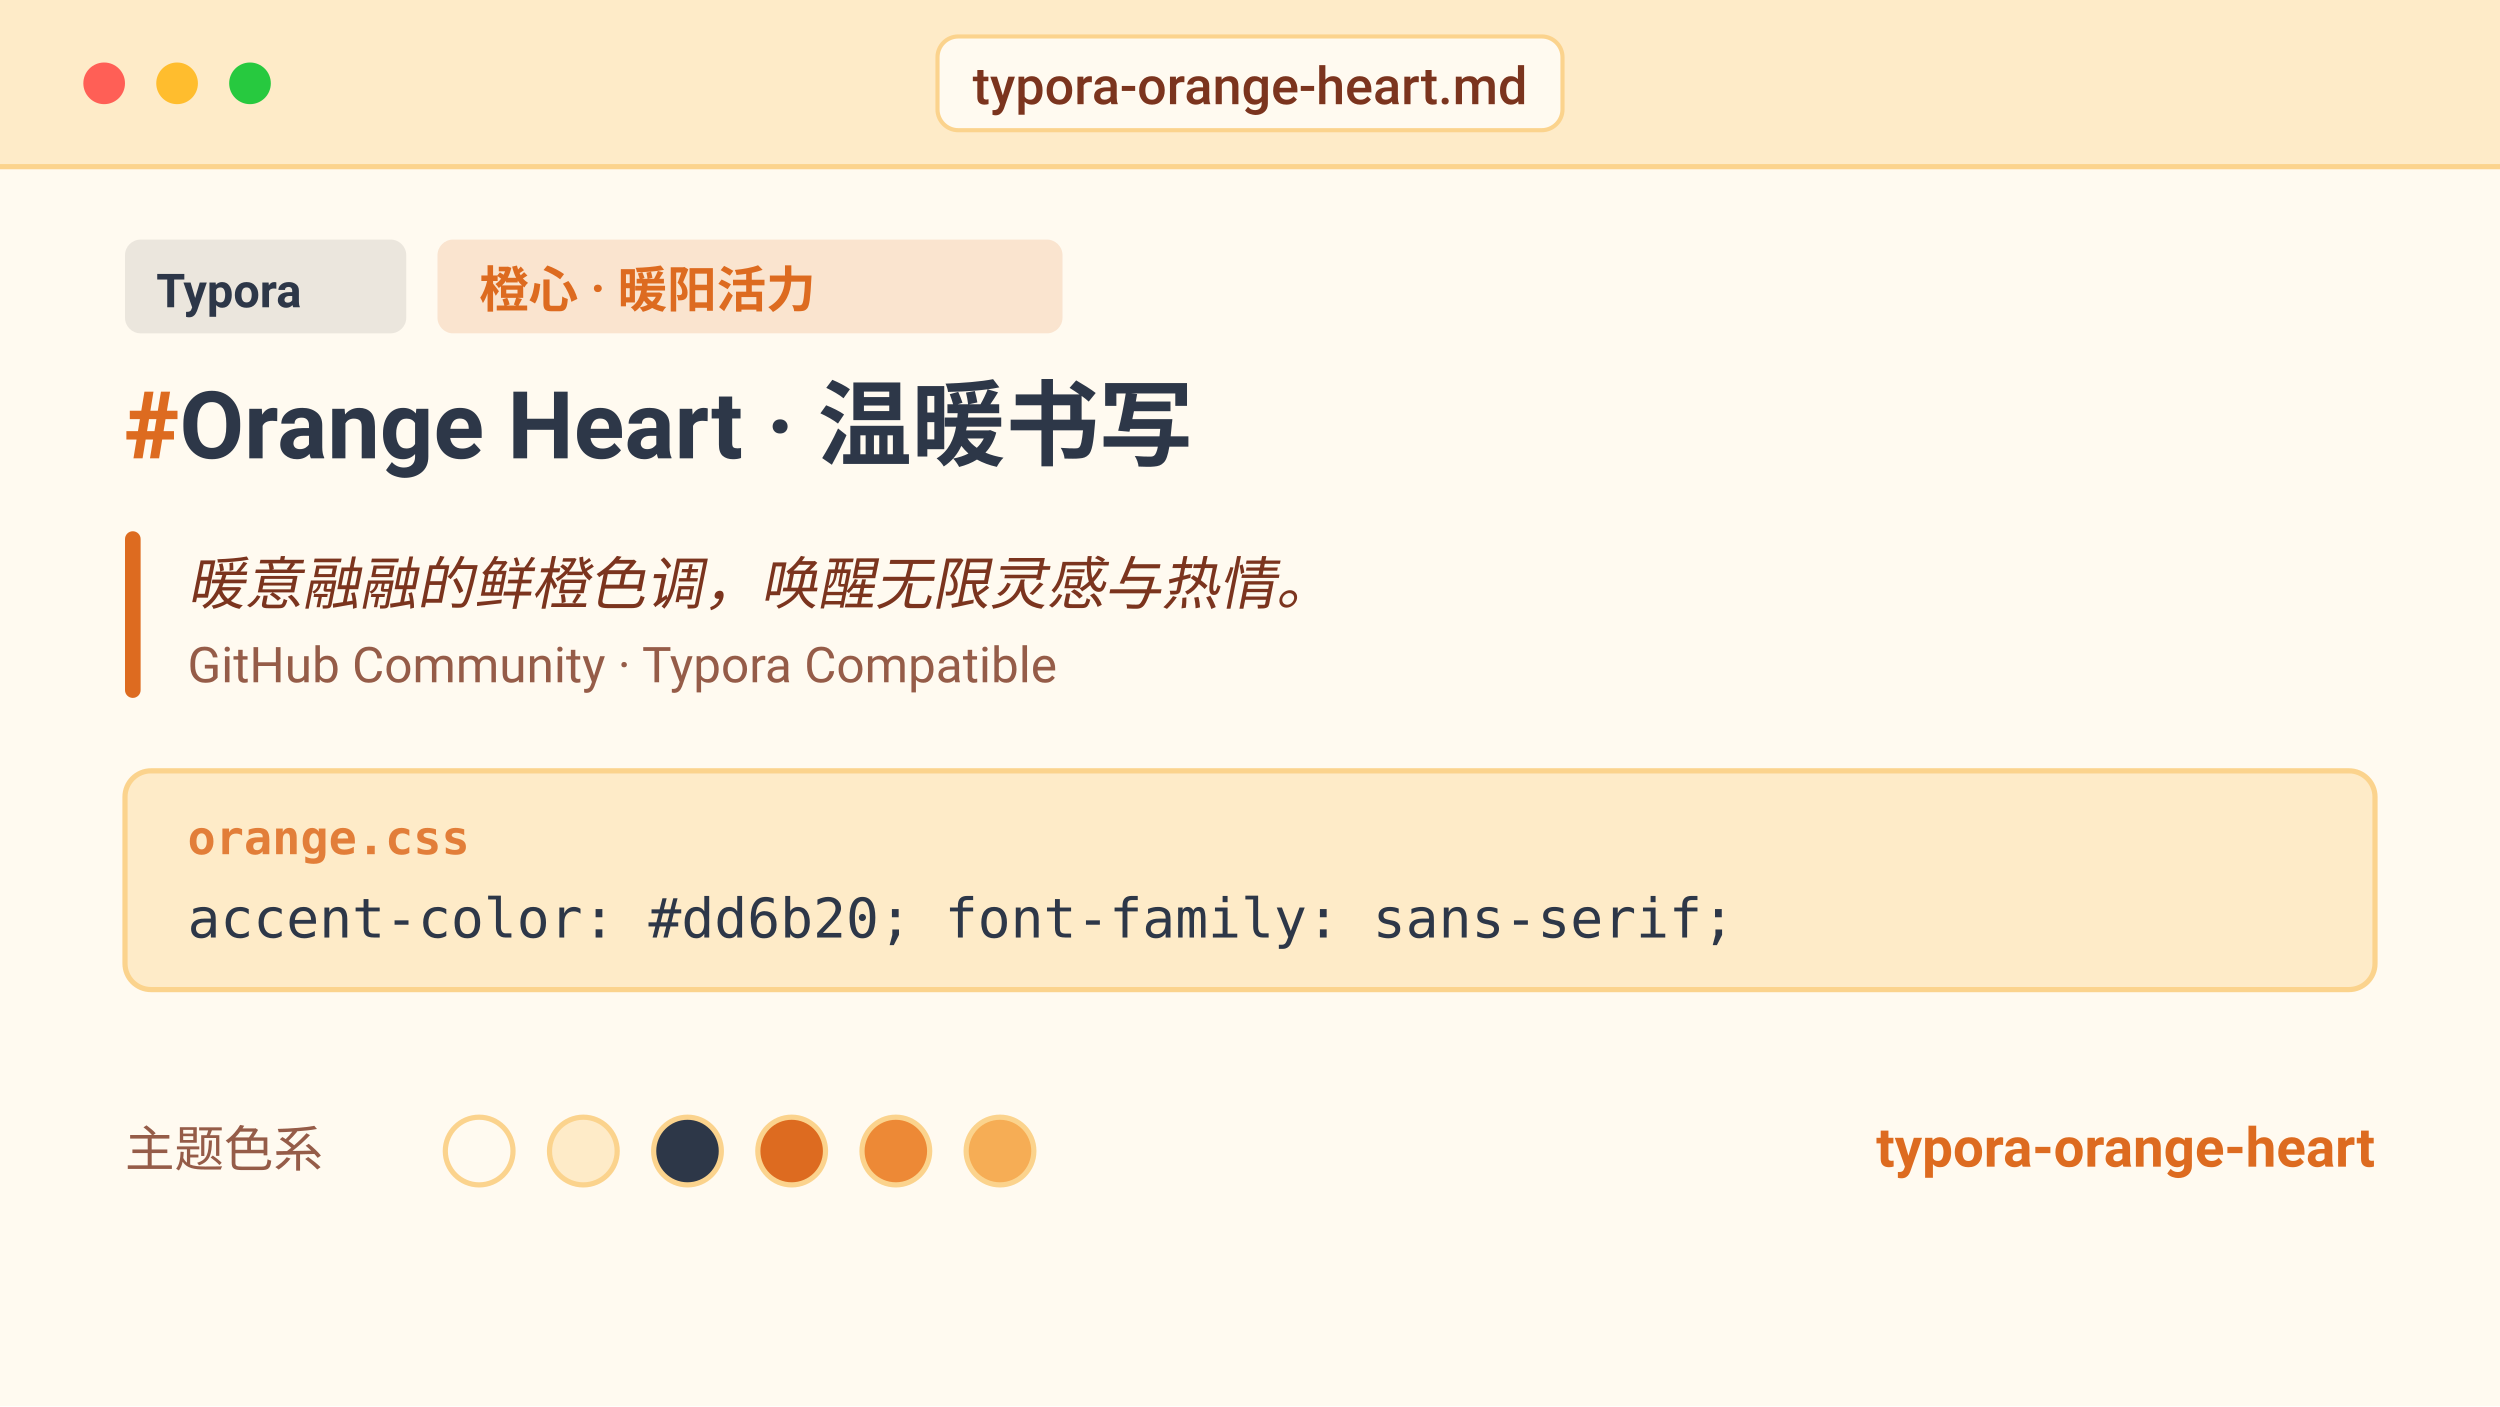
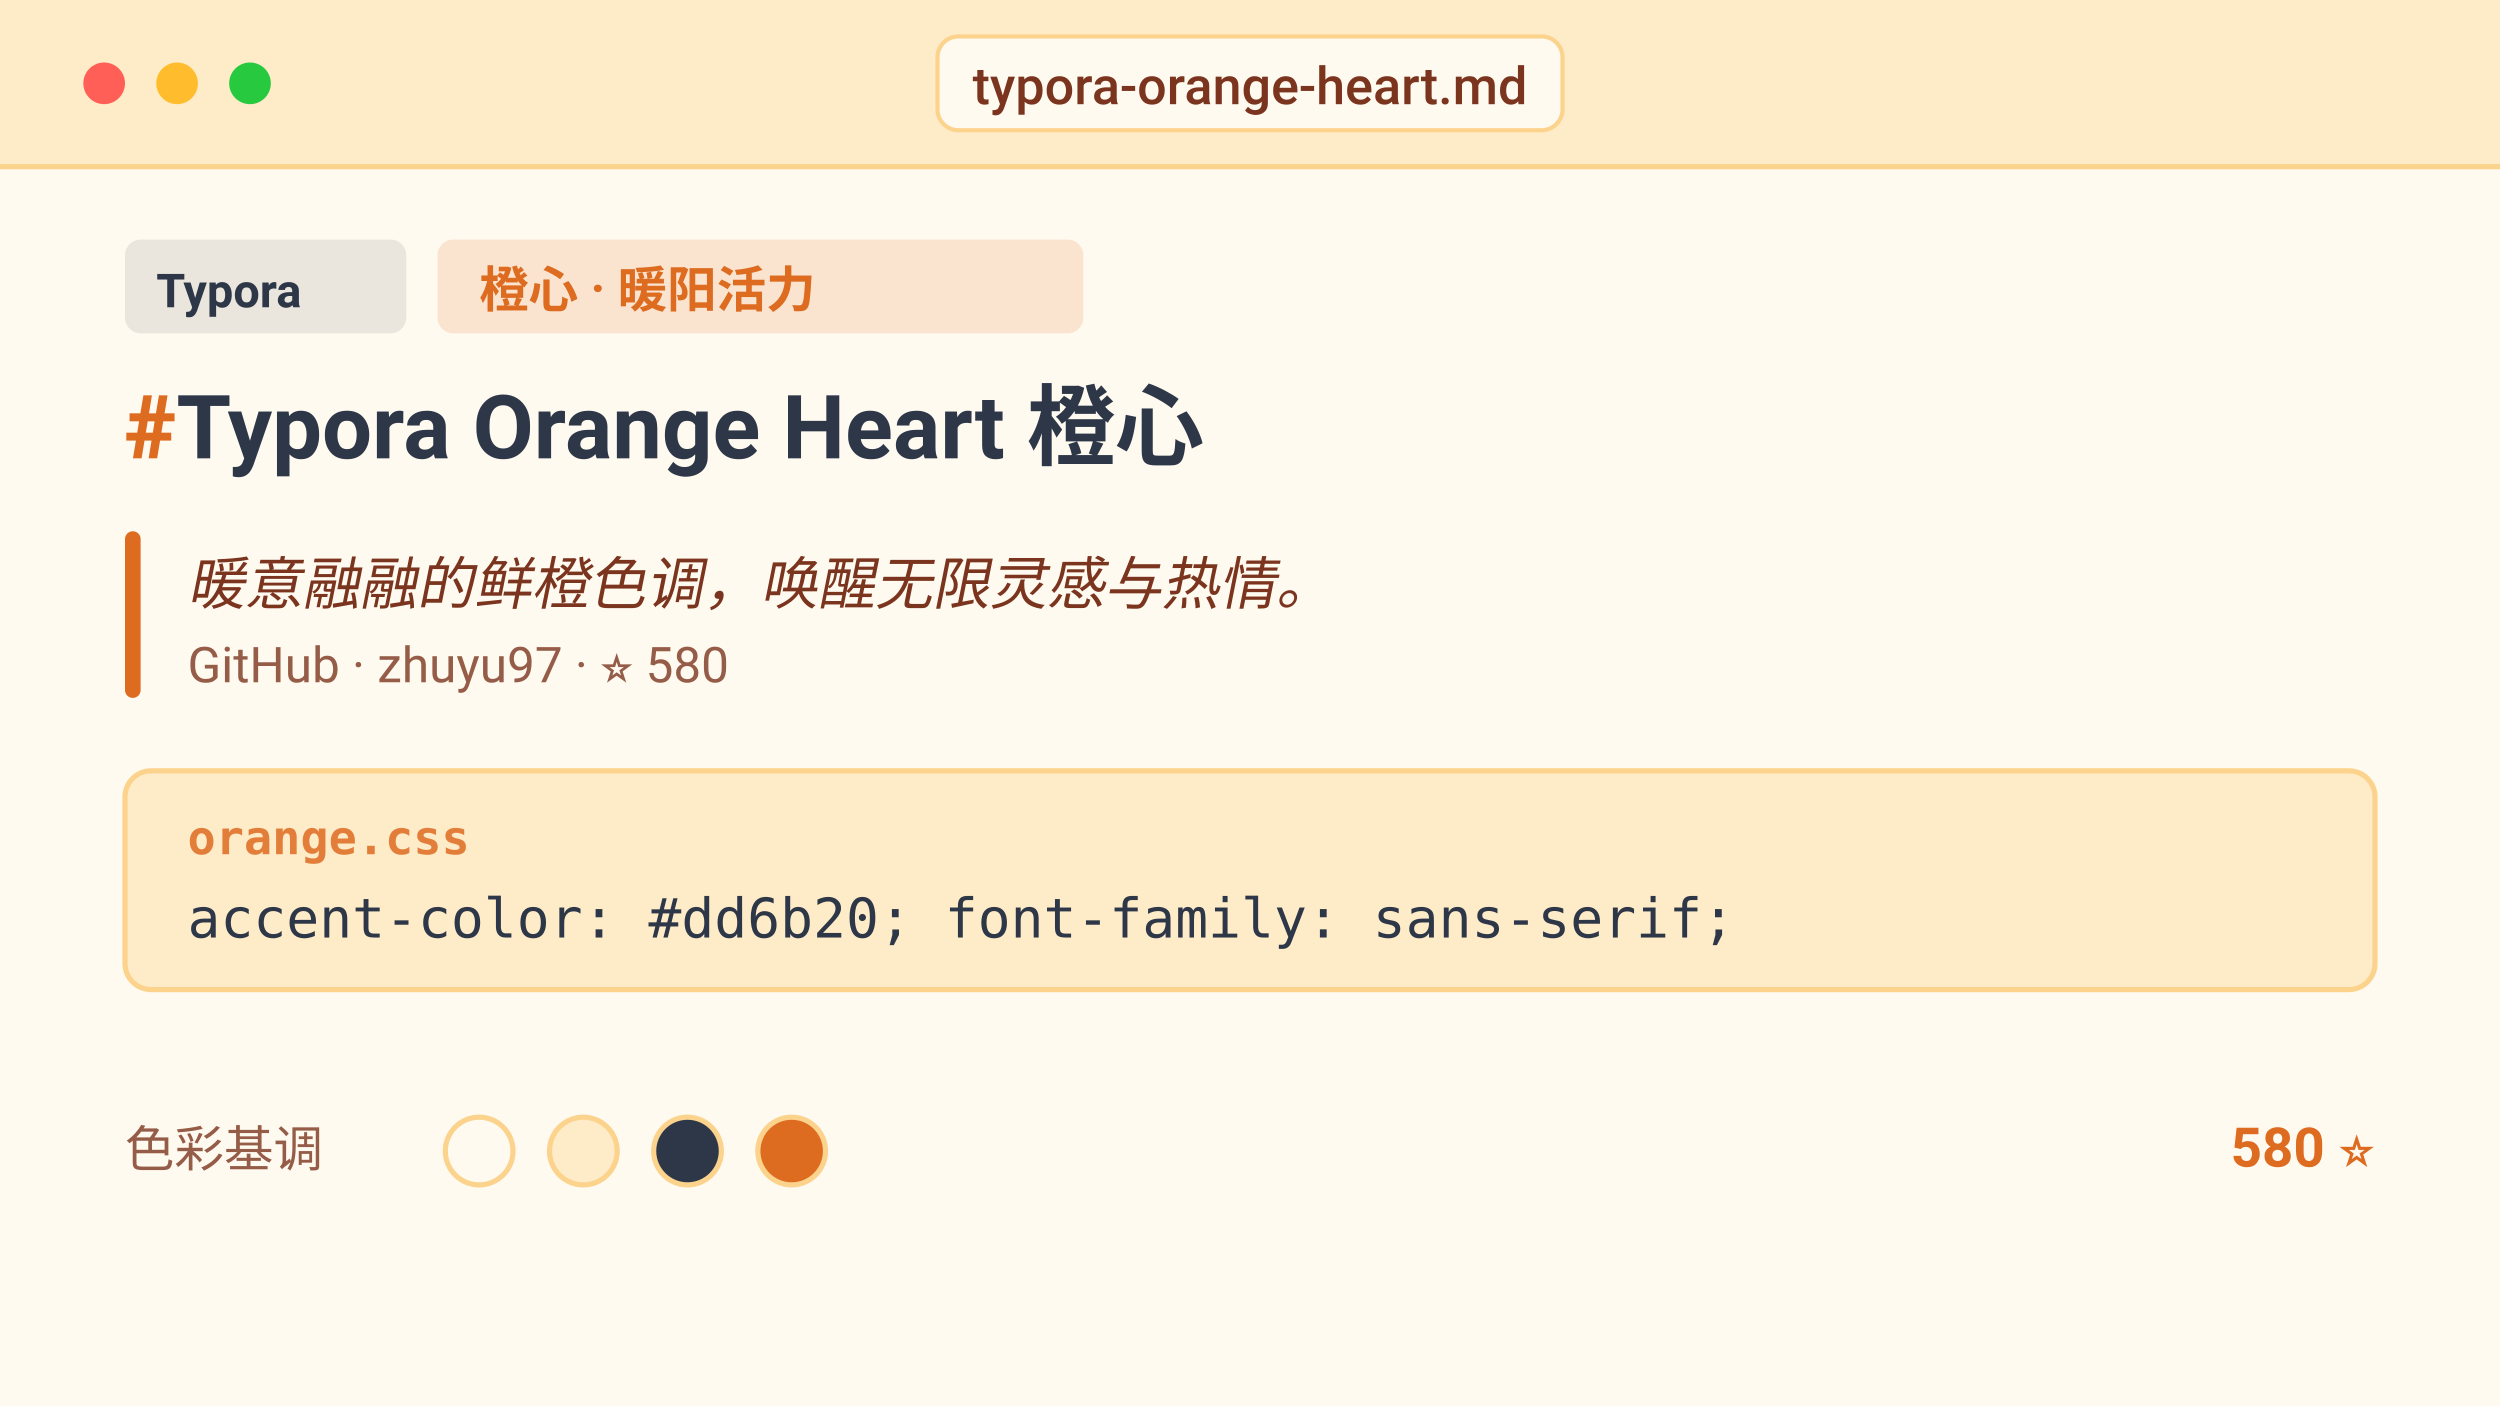
<svg xmlns="http://www.w3.org/2000/svg" viewBox="0 0 480 270" width="480" height="270">
  <rect width="480" height="270" fill="#fffaf0" />
  <rect width="480" height="32" fill="#feebc8" />
  <line x1="0" y1="32" x2="480" y2="32" stroke="#fbd38d" stroke-width="1" />
  <circle cx="20" cy="16" r="4" fill="#ff5f56" />
  <circle cx="34" cy="16" r="4" fill="#ffbd2e" />
  <circle cx="48" cy="16" r="4" fill="#27c93f" />
  <rect x="180" y="7" width="120" height="18" rx="4" fill="#fffaf0" stroke="#fbd38d" stroke-width="0.8" />
  <text x="240" y="20" fill="#7b341e" font-family="-apple-system, BlinkMacSystemFont, 'Segoe UI', Roboto, 'PingFang SC', sans-serif" font-size="10" text-anchor="middle" font-weight="500">typora-orange-heart.md</text>
  <g transform="translate(24, 46)">
    <rect x="0" y="0" width="54" height="18" rx="3" fill="#000000" opacity="0.08" />
    <text x="6" y="13" fill="#2d3748" font-family="-apple-system, BlinkMacSystemFont, 'Segoe UI', Roboto, 'PingFang SC', sans-serif" font-size="9" font-weight="700">Typora</text>
-     <rect x="60" y="0" width="120" height="18" rx="3" fill="#dd6b20" opacity="0.16" />
+     <rect x="60" y="0" width="124" height="18" rx="3" fill="#dd6b20" opacity="0.16" />
    <text x="68" y="13" fill="#dd6b20" font-family="-apple-system, BlinkMacSystemFont, 'Segoe UI', Roboto, 'PingFang SC', sans-serif" font-size="9.5" font-weight="600">橙心 · 暖阳活力</text>
-     <text x="0" y="42" fill="#2d3748" font-family="-apple-system, BlinkMacSystemFont, 'Segoe UI', Roboto, 'PingFang SC', sans-serif" font-size="18" font-weight="700">
-       <tspan fill="#dd6b20" font-weight="800"># </tspan>Orange Heart · 温暖书写
+     <text x="0" y="42" fill="#2d3748" font-family="-apple-system, BlinkMacSystemFont, 'Segoe UI', Roboto, 'PingFang SC', sans-serif" font-size="17" font-weight="700">
+       <tspan fill="#dd6b20" font-weight="800"># </tspan>Typora Orange Heart 橙心
    </text>
    <g transform="translate(0, 56)">
      <rect x="0" y="0" width="3" height="32" fill="#dd6b20" rx="1.5" />
      <text x="12" y="14" fill="#7b341e" font-family="-apple-system, BlinkMacSystemFont, 'Segoe UI', Roboto, 'PingFang SC', sans-serif" font-size="11" font-style="italic">
        暖意融融的鲜橙色调，唤醒无限灵感与热情。
      </text>
      <text x="12" y="29" fill="#7b341e" font-family="-apple-system, BlinkMacSystemFont, 'Segoe UI', Roboto, 'PingFang SC', sans-serif" font-size="9.5" opacity="0.8">
-         GitHub Community · Typora Compatible
+         GitHub · zhuyu97 · ⭐ 580
      </text>
    </g>
    <g transform="translate(0, 102)">
      <rect x="0" y="0" width="432" height="42" rx="5" fill="#feebc8" stroke="#fbd38d" stroke-width="1" />
      <text x="12" y="16" fill="#dd6b20" font-family="'Fira Code', 'JetBrains Mono', Consolas, monospace" font-size="9" font-weight="600" opacity="0.85">orange.css</text>
      <text x="12" y="32" fill="#2d3748" font-family="'Fira Code', 'JetBrains Mono', Consolas, monospace" font-size="10.5">accent-color: #dd6b20; font-family: sans-serif;</text>
    </g>
    <g transform="translate(0, 160)">
-       <text x="0" y="18" fill="#7b341e" font-family="-apple-system, BlinkMacSystemFont, 'Segoe UI', Roboto, 'PingFang SC', sans-serif" font-size="9.5" opacity="0.8">主题色系</text>
+       <text x="0" y="18" fill="#7b341e" font-family="-apple-system, BlinkMacSystemFont, 'Segoe UI', Roboto, 'PingFang SC', sans-serif" font-size="9.5" opacity="0.8">色彩基调</text>
      <circle cx="68" cy="15" r="6.5" fill="#fffaf0" stroke="#fbd38d" stroke-width="1" />
      <circle cx="88" cy="15" r="6.5" fill="#feebc8" stroke="#fbd38d" stroke-width="1" />
      <circle cx="108" cy="15" r="6.5" fill="#2d3748" stroke="#fbd38d" stroke-width="1" />
      <circle cx="128" cy="15" r="6.5" fill="#dd6b20" stroke="#fbd38d" stroke-width="1" />
-       <circle cx="148" cy="15" r="6.5" fill="#ed8936" stroke="#fbd38d" stroke-width="1" />
-       <circle cx="168" cy="15" r="6.5" fill="#f6ad55" stroke="#fbd38d" stroke-width="1" />
-       <text x="432" y="18" fill="#dd6b20" font-family="-apple-system, BlinkMacSystemFont, 'Segoe UI', Roboto, 'PingFang SC', sans-serif" font-size="10.5" text-anchor="end" font-weight="600">typora-orange-heart</text>
+       <text x="432" y="18" fill="#dd6b20" font-family="-apple-system, BlinkMacSystemFont, 'Segoe UI', Roboto, 'PingFang SC', sans-serif" font-size="10.5" text-anchor="end" font-weight="600">580 ⭐</text>
    </g>
  </g>
</svg>
